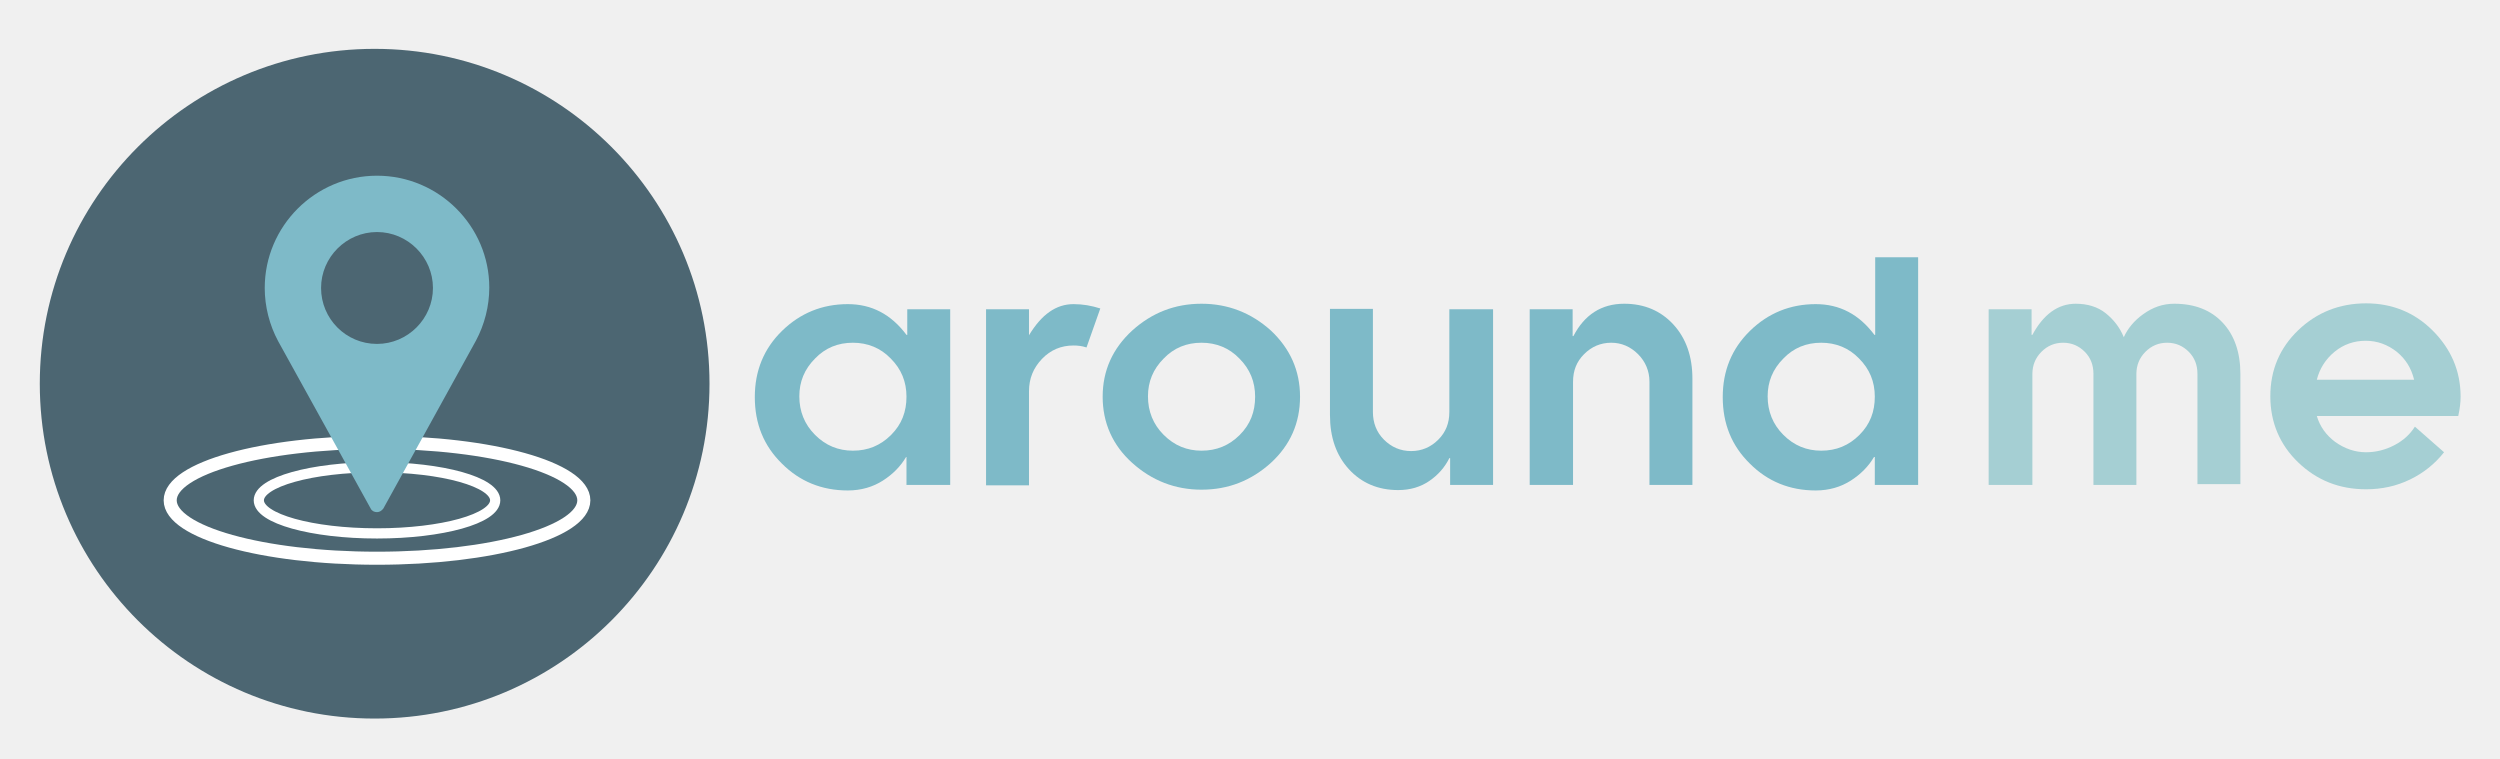
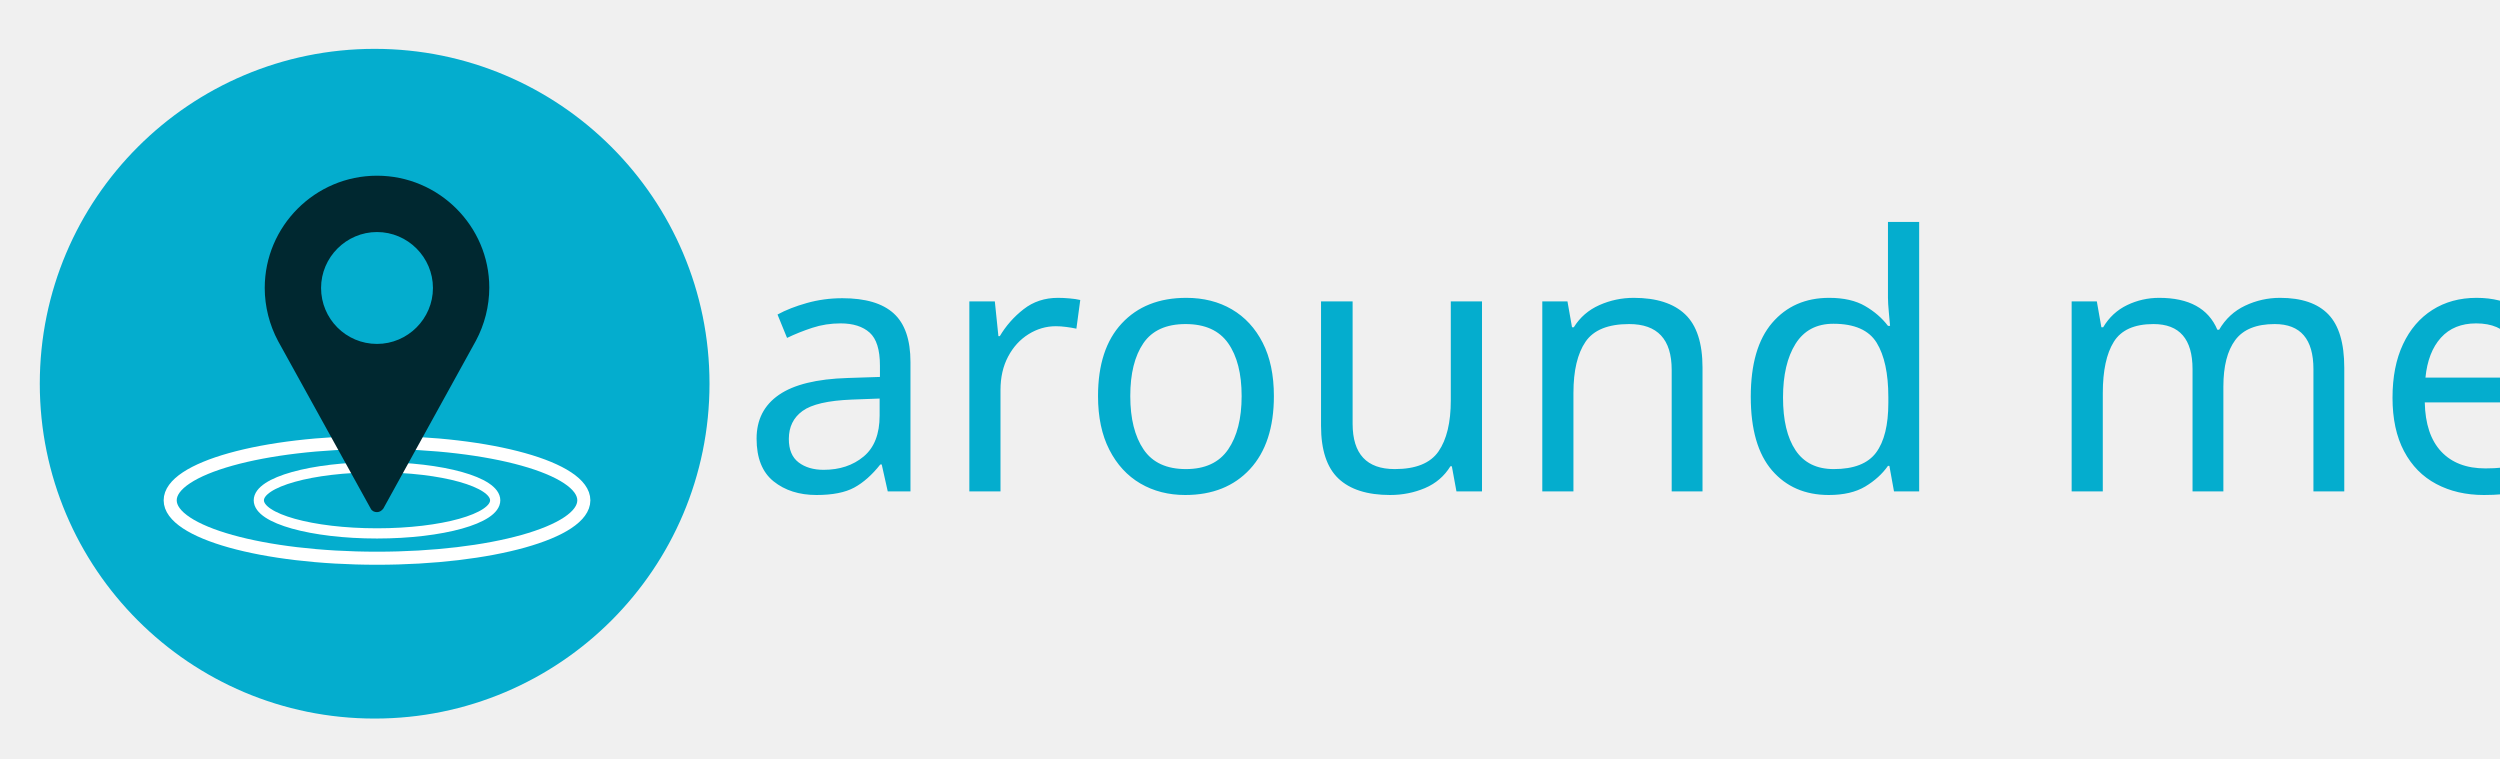
<svg xmlns="http://www.w3.org/2000/svg" version="1.1" id="Main" x="0px" y="0px" viewBox="0 0 634.6 192.6" style="enable-background:new 0 0 634.6 192.6;" xml:space="preserve">
  <style type="text/css">
- 	.st0{display:none;fill:#FFFFFF;}
- 	.st1{fill:#4C6672;}
- 	.st2{fill:none;stroke:#FFFFFF;stroke-width:2.594;stroke-miterlimit:10;}
- 	.st3{fill:none;stroke:#FFFFFF;stroke-width:3.316;stroke-miterlimit:10;}
- 	.st4{fill:#7EBAC8;}
- 	.st5{enable-background:new    ;}
- 	.st6{fill:#A5CFD3;}
+ 	.st0{fill:#04ADCE;}
+ 	.st1{fill:none;stroke:#FFFFFF;stroke-width:2.594;stroke-miterlimit:10;}
+ 	.st2{fill:none;stroke:#FFFFFF;stroke-width:3.316;stroke-miterlimit:10;}
+ 	.st3{fill:#002830;}
+ 	.st4{font-family:'UxumGrotesque-Bold';}
+ 	.st5{font-size:90px;}
</style>
-   <path id="card" class="st0" d="M602.8,192.6H34.6C15.6,192.6,0,177.1,0,158V34.5C0,15.5,15.5,0,34.5,0h568.3  c19,0,34.6,15.5,34.6,34.6v123.5C637.3,177.1,621.8,192.6,602.8,192.6z" />
  <g id="Logo">
-     <circle id="background" class="st1" cx="95.1" cy="97.4" r="85" />
+     <circle id="background" class="st0" cx="95.1" cy="97.4" r="85" />
    <g id="aroundme_logo">
-       <ellipse class="st2" cx="95.7" cy="127" rx="30" ry="8.4" />
-       <ellipse class="st3" cx="95.7" cy="127" rx="52.5" ry="14.7" />
-       <path class="st4" d="M95.7,44.6c-15.7,0-28.5,12.8-28.5,28.5c0,4.7,1.2,9.4,3.4,13.5l23.5,42.5c0.3,0.6,0.9,0.9,1.6,0.9    s1.2-0.4,1.6-0.9l23.5-42.6c2.2-4.1,3.4-8.8,3.4-13.5C124.2,57.4,111.4,44.6,95.7,44.6z M95.7,87.3c-7.9,0-14.2-6.4-14.2-14.2    s6.4-14.2,14.2-14.2s14.2,6.4,14.2,14.2S103.5,87.3,95.7,87.3z" />
+       <ellipse class="st1" cx="95.7" cy="127" rx="30" ry="8.4" />
+       <ellipse class="st2" cx="95.7" cy="127" rx="52.5" ry="14.7" />
+       <path class="st3" d="M95.7,44.6c-15.7,0-28.5,12.8-28.5,28.5c0,4.7,1.2,9.4,3.4,13.5l23.5,42.5c0.3,0.6,0.9,0.9,1.6,0.9    s1.2-0.4,1.6-0.9l23.5-42.6c2.2-4.1,3.4-8.8,3.4-13.5C124.2,57.4,111.4,44.6,95.7,44.6z M95.7,87.3c-7.9,0-14.2-6.4-14.2-14.2    s6.4-14.2,14.2-14.2s14.2,6.4,14.2,14.2S103.5,87.3,95.7,87.3z" />
    </g>
  </g>
-   <g class="st5">
-     <path class="st4" d="M230.1,123.1v-7.1H230c-1.4,2.4-3.4,4.4-5.9,6c-2.5,1.6-5.5,2.5-8.9,2.5c-6.6,0-12.2-2.3-16.7-6.8   c-4.6-4.5-6.9-10.1-6.9-16.9c0-6.7,2.3-12.3,6.9-16.8c4.6-4.5,10.2-6.8,16.7-6.8c6.1,0,11,2.6,14.9,7.8h0.2v-6.5h10.9v44.6H230.1z    M230.1,100.7c0-3.8-1.3-7-4-9.7c-2.6-2.7-5.9-4-9.6-4c-3.8,0-7,1.3-9.6,4c-2.7,2.7-4,5.9-4,9.6c0,3.8,1.3,7.1,4,9.8   c2.7,2.7,5.9,4,9.6,4c3.8,0,7-1.3,9.7-4S230.1,104.5,230.1,100.7z" />
-     <path class="st4" d="M272.5,77.2c2.4,0,4.6,0.4,6.8,1.1l-3.5,9.9c-1.2-0.4-2.3-0.5-3.3-0.5c-3.1,0-5.8,1.1-8,3.4   c-2.2,2.3-3.3,5-3.3,8.2v23.9h-10.9V78.5h10.9v6.6C264.4,79.8,268.1,77.2,272.5,77.2z" />
-     <path class="st4" d="M330,100.7c0,6.7-2.5,12.3-7.4,16.8c-5,4.5-10.8,6.8-17.6,6.8c-6.7,0-12.6-2.3-17.6-6.8   c-5-4.5-7.5-10.2-7.5-16.8c0-6.6,2.5-12.2,7.5-16.8c5-4.5,10.8-6.8,17.6-6.8c6.7,0,12.6,2.3,17.6,6.8   C327.5,88.5,330,94.1,330,100.7z M318.6,100.7c0-3.8-1.3-7-4-9.7c-2.6-2.7-5.9-4-9.6-4c-3.8,0-7,1.3-9.6,4c-2.7,2.7-4,5.9-4,9.6   c0,3.8,1.3,7.1,4,9.8c2.7,2.7,5.9,4,9.6,4c3.8,0,7-1.3,9.7-4S318.6,104.5,318.6,100.7z" />
-     <path class="st4" d="M368.1,78.5H379v44.6h-10.9v-6.8h-0.2c-1.2,2.4-2.9,4.3-5.1,5.8c-2.2,1.5-4.8,2.3-7.9,2.3   c-5.1,0-9.3-1.8-12.5-5.3c-3.2-3.5-4.8-8.1-4.8-13.7v-27h10.9v26.2c0,2.7,0.9,5.1,2.8,7c1.9,1.9,4.2,2.9,6.9,2.9c2.7,0,5-1,6.9-2.9   c1.9-1.9,2.8-4.2,2.8-7V78.5z" />
-     <path class="st4" d="M399.2,123.1h-10.9V78.5h10.9v6.8h0.2c2.8-5.4,7.1-8.2,12.9-8.2c5.1,0,9.3,1.8,12.5,5.3   c3.2,3.5,4.8,8.1,4.8,13.7v27h-10.9V96.9c0-2.7-1-5.1-2.9-7c-1.9-1.9-4.2-2.9-6.8-2.9c-2.7,0-5,1-6.9,2.9c-1.9,1.9-2.8,4.2-2.8,7   V123.1z" />
-     <path class="st4" d="M475.9,123.1v-7.1h-0.2c-1.4,2.4-3.4,4.4-5.9,6c-2.5,1.6-5.5,2.5-8.9,2.5c-6.6,0-12.2-2.3-16.7-6.8   c-4.6-4.5-6.9-10.1-6.9-16.9c0-6.7,2.3-12.3,6.9-16.8c4.6-4.5,10.2-6.8,16.7-6.8c6.1,0,11,2.6,14.9,7.8h0.2V65.3h10.9v57.8H475.9z    M475.9,100.7c0-3.8-1.3-7-4-9.7c-2.6-2.7-5.9-4-9.6-4c-3.8,0-7,1.3-9.6,4c-2.7,2.7-4,5.9-4,9.6c0,3.8,1.3,7.1,4,9.8   c2.7,2.7,5.9,4,9.6,4c3.8,0,7-1.3,9.7-4S475.9,104.5,475.9,100.7z" />
-   </g>
-   <g class="st5">
-     <path class="st6" d="M515.7,123.1h-10.9V78.5h10.9V85h0.2c2.8-5.2,6.5-7.9,11-7.9c3,0,5.6,0.8,7.6,2.4c2,1.6,3.6,3.6,4.6,6.1   c1-2.2,2.6-4.2,5-5.9s4.9-2.6,7.8-2.6c5.2,0,9.3,1.6,12.3,4.8s4.5,7.6,4.5,13v28h-10.9V94.9c0-2.2-0.7-4.1-2.2-5.6   s-3.3-2.3-5.5-2.3c-2.2,0-4,0.8-5.5,2.3s-2.3,3.4-2.3,5.6v28.2h-10.9V94.9c0-2.2-0.7-4.1-2.2-5.6s-3.3-2.3-5.5-2.3   c-2.2,0-4,0.8-5.5,2.3s-2.3,3.4-2.3,5.6V123.1z" />
-     <path class="st6" d="M624.6,100.7c0,1.5-0.2,3.1-0.6,4.9h-35.9c0.8,2.7,2.4,4.9,4.7,6.6c2.4,1.7,5,2.6,7.8,2.6   c2.5,0,4.9-0.6,7.2-1.8s4-2.8,5.2-4.7l7.4,6.5c-2.3,2.9-5.1,5.2-8.6,6.9c-3.5,1.7-7.2,2.5-11.2,2.5c-6.8,0-12.5-2.3-17.2-6.8   c-4.7-4.5-7.1-10.2-7.1-16.8c0-6.7,2.4-12.3,7.1-16.8s10.5-6.8,17.2-6.8c6.6,0,12.3,2.3,16.9,6.9   C622.2,88.6,624.6,94.2,624.6,100.7z M588.1,96.4h24.7c-0.7-2.9-2.1-5.2-4.4-7.1c-2.3-1.8-4.9-2.8-7.9-2.8c-2.9,0-5.6,0.9-7.9,2.8   C590.3,91.2,588.8,93.6,588.1,96.4z" />
-   </g>
+   <text transform="matrix(1 0 0 1 187.91 124.7448)" class="st0 st4 st5">around me</text>
</svg>
